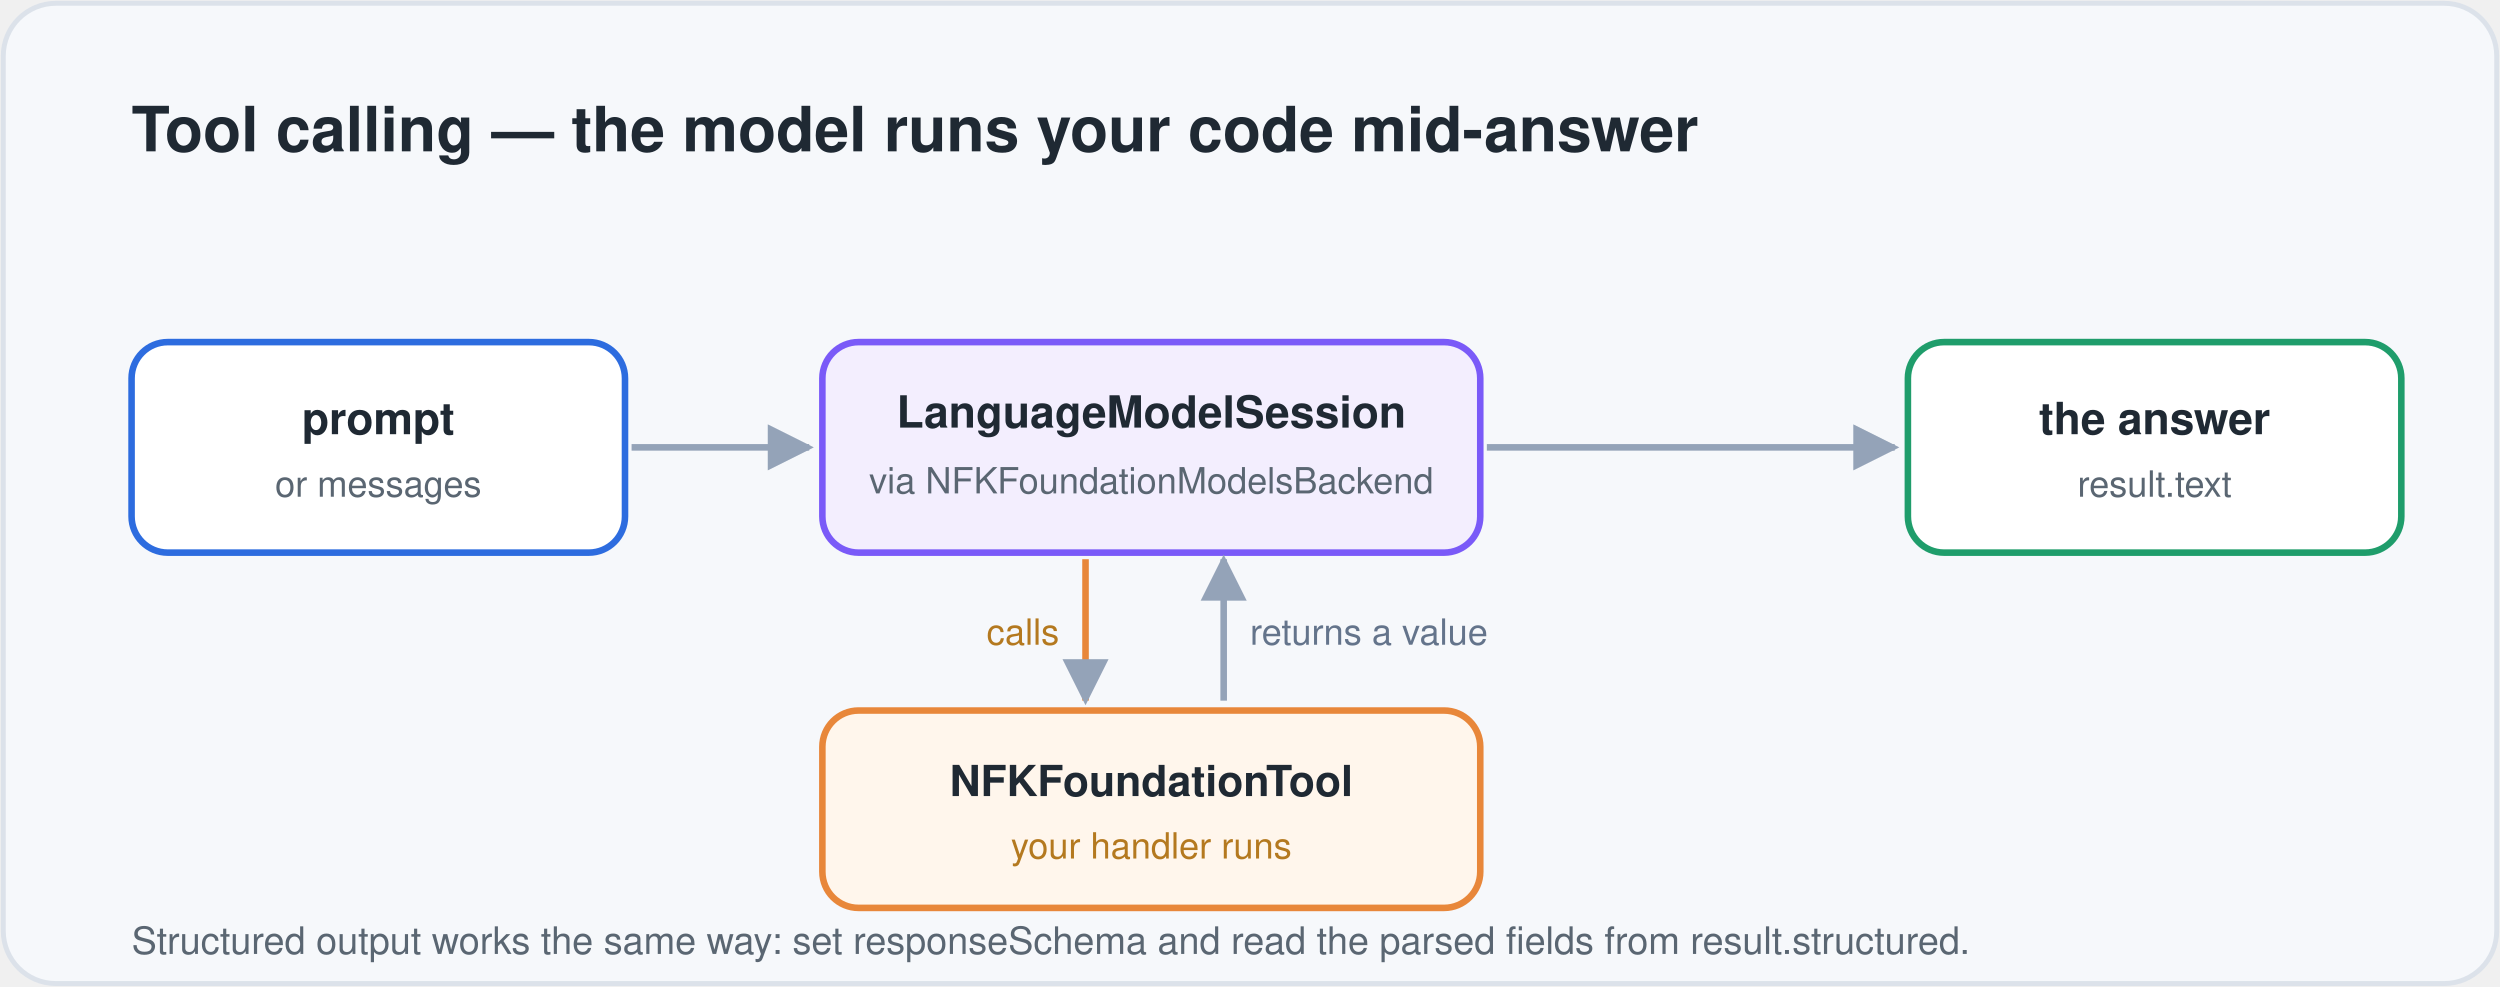
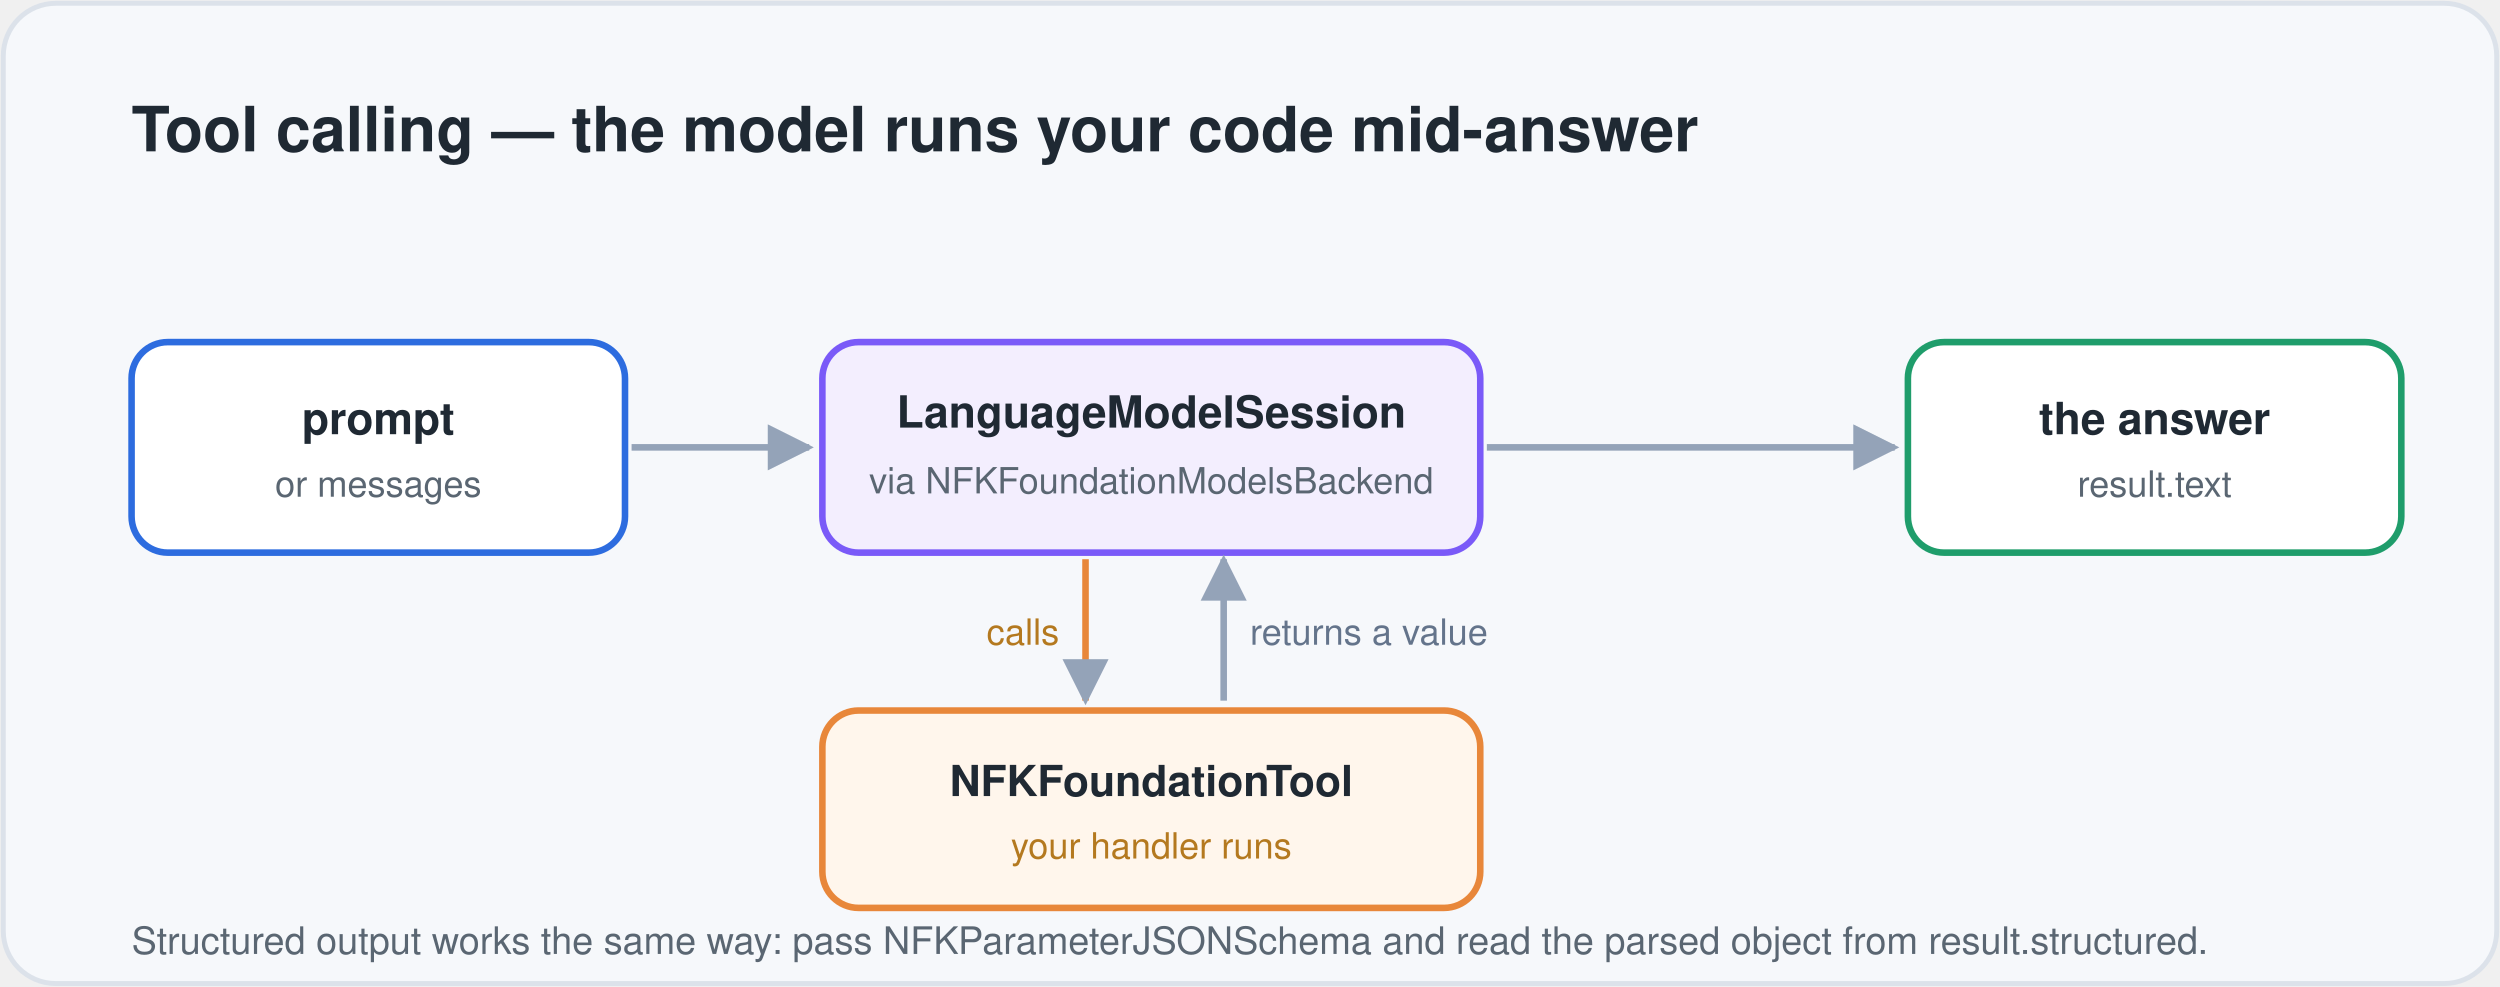
<svg xmlns="http://www.w3.org/2000/svg" viewBox="0 0 760 300" font-family="-apple-system, BlinkMacSystemFont, 'Segoe UI', Helvetica, Arial, sans-serif" role="img" aria-label="Tool calling: the model asks to run a tool, your handler returns a value, and the model finishes the answer.">
  <defs>
    <marker id="fma" viewBox="0 0 10 10" refX="9" refY="5" markerWidth="7" markerHeight="7" orient="auto-start-reverse">
      <path d="M0 0 L10 5 L0 10 z" fill="#94A3B8" />
    </marker>
  </defs>
  <rect x="1" y="1" width="758" height="298" rx="16" fill="#F6F8FB" stroke="#DCE2EA" stroke-width="1.5" />
  <text x="40" y="46" font-size="19" font-weight="700" fill="#1F2933">Tool calling — the model runs your code mid-answer</text>
  <rect x="40" y="104" width="150" height="64" rx="11" fill="#FFFFFF" stroke="#2D6CDF" stroke-width="2" />
  <text x="115" y="132" text-anchor="middle" font-size="13.5" font-weight="700" fill="#1F2933">prompt</text>
  <text x="115" y="151" text-anchor="middle" font-size="11" fill="#5A6672">or messages</text>
  <rect x="250" y="104" width="200" height="64" rx="11" fill="#F3EEFE" stroke="#7A5AF8" stroke-width="2" />
  <text x="350" y="130" text-anchor="middle" font-size="13.5" font-weight="700" fill="#1F2933">LanguageModelSession</text>
  <text x="350" y="150" text-anchor="middle" font-size="11" fill="#5A6672">via NFKFoundationModelsBackend</text>
  <rect x="580" y="104" width="150" height="64" rx="11" fill="#FFFFFF" stroke="#1F9D6B" stroke-width="2" />
  <text x="655" y="132" text-anchor="middle" font-size="13.5" font-weight="700" fill="#1F2933">the answer</text>
  <text x="655" y="151" text-anchor="middle" font-size="11" fill="#5A6672">result.text</text>
  <rect x="250" y="216" width="200" height="60" rx="11" fill="#FFF6EC" stroke="#E8873A" stroke-width="2" />
  <text x="350" y="242" text-anchor="middle" font-size="13" font-weight="700" fill="#1F2933">NFKFoundationTool</text>
  <text x="350" y="261" text-anchor="middle" font-size="11" fill="#B4791F">your handler runs</text>
  <line x1="192" y1="136" x2="246" y2="136" stroke="#94A3B8" stroke-width="2" marker-end="url(#fma)" />
  <line x1="452" y1="136" x2="576" y2="136" stroke="#94A3B8" stroke-width="2" marker-end="url(#fma)" />
  <path d="M330 170 L330 213" fill="none" stroke="#E8873A" stroke-width="2" marker-end="url(#fma)" />
  <text x="322" y="196" text-anchor="end" font-size="11" fill="#B4791F">calls</text>
  <path d="M372 213 L372 170" fill="none" stroke="#94A3B8" stroke-width="2" marker-end="url(#fma)" />
  <text x="380" y="196" font-size="11" fill="#64748B">returns a value</text>
-   <text x="40" y="290" font-size="11.5" fill="#5A6672">Structured output works the same way: set responseSchema and read the parsed fields from result.structured.</text>
+   <text x="40" y="290" font-size="11.5" fill="#5A6672">Structured output works the same way: pass NFKParameterJSONSchema and read the parsed object from result.structured.</text>
</svg>
